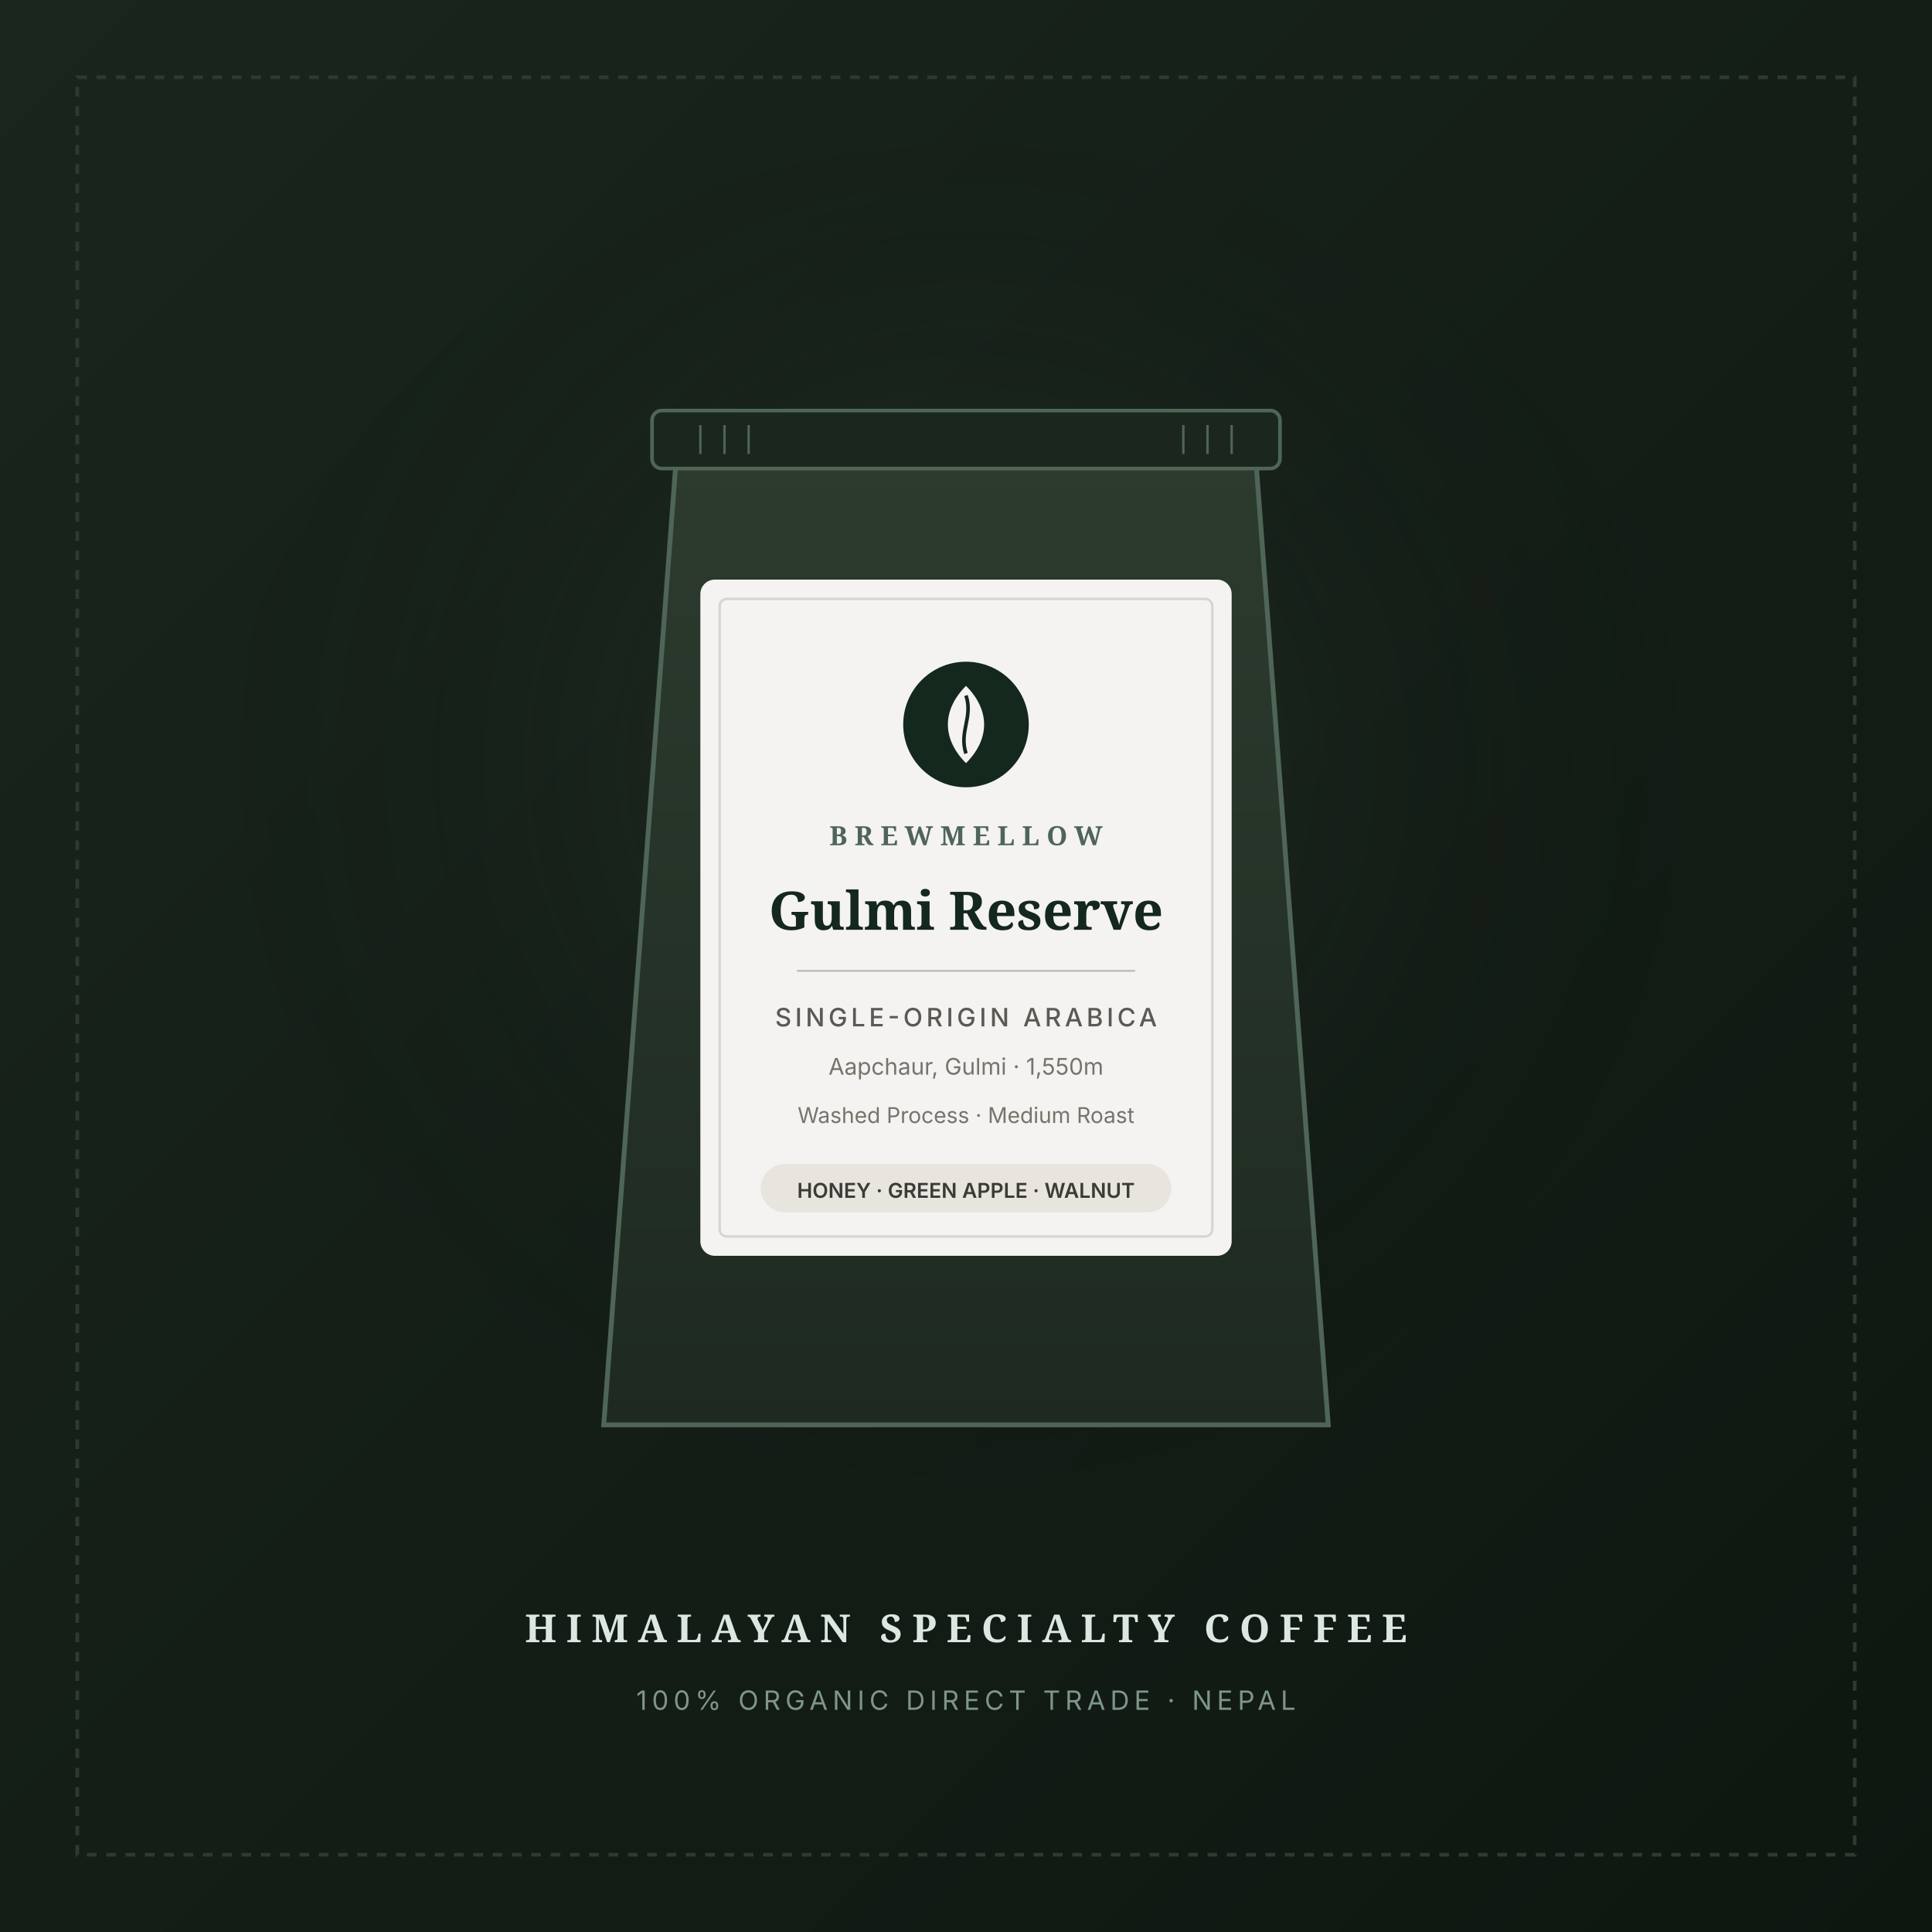
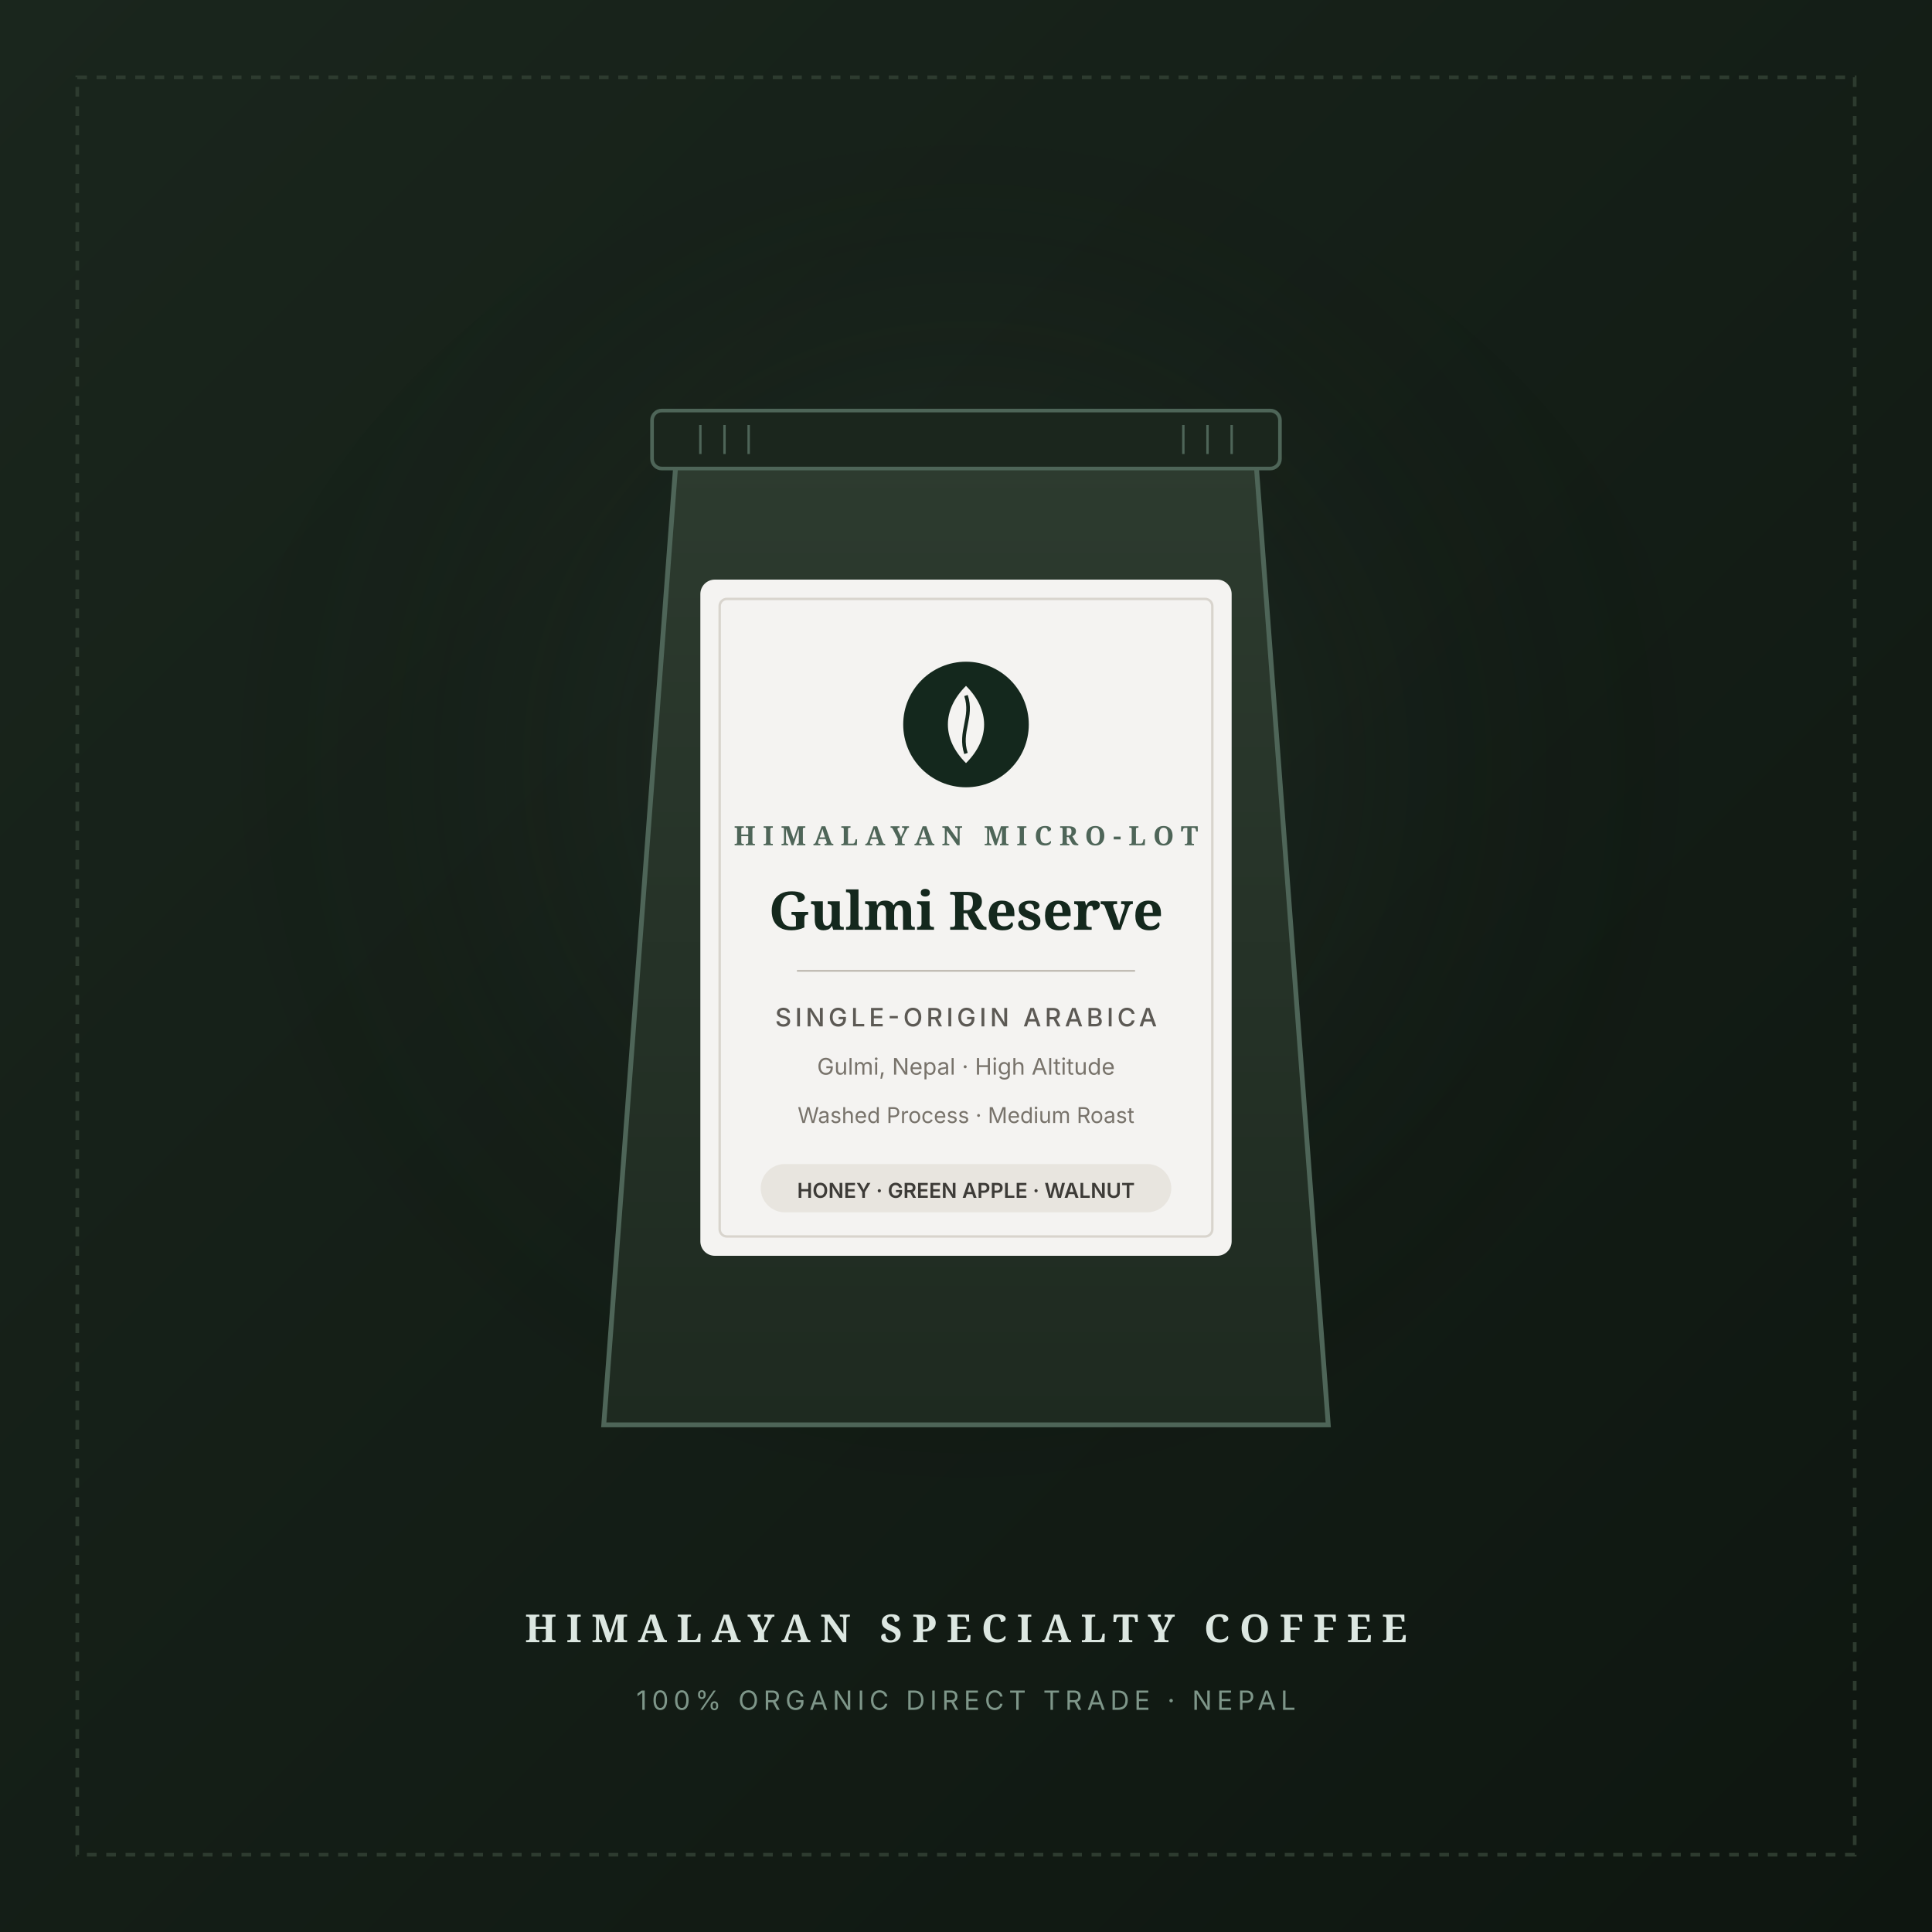
<svg xmlns="http://www.w3.org/2000/svg" viewBox="0 0 800 800" width="800" height="800">
  <defs>
    <linearGradient id="bg" x1="0%" y1="0%" x2="100%" y2="100%">
      <stop offset="0%" stop-color="#1A261D" />
      <stop offset="100%" stop-color="#0E1610" />
    </linearGradient>
    <linearGradient id="bagGrad" x1="0%" y1="0%" x2="0%" y2="100%">
      <stop offset="0%" stop-color="#2D3B2F" />
      <stop offset="100%" stop-color="#1E2A20" />
    </linearGradient>
    <radialGradient id="glow" cx="50%" cy="40%" r="50%">
      <stop offset="0%" stop-color="#4E6558" stop-opacity="0.25" />
      <stop offset="100%" stop-color="#000000" stop-opacity="0" />
    </radialGradient>
  </defs>
  <rect width="800" height="800" fill="url(#bg)" />
  <circle cx="400" cy="380" r="320" fill="url(#glow)" />
  <rect x="32" y="32" width="736" height="736" fill="none" stroke="#2D3B2F" stroke-width="1.5" stroke-dasharray="4 4" />
  <g transform="translate(240, 150)">
    <path d="M 40 40 L 280 40 L 310 440 L 10 440 Z" fill="url(#bagGrad)" stroke="#4E6558" stroke-width="2" />
    <rect x="30" y="20" width="260" height="24" rx="4" fill="#1B261D" stroke="#4E6558" stroke-width="1.5" />
    <line x1="50" y1="26" x2="50" y2="38" stroke="#4E6558" stroke-width="1" />
    <line x1="60" y1="26" x2="60" y2="38" stroke="#4E6558" stroke-width="1" />
    <line x1="70" y1="26" x2="70" y2="38" stroke="#4E6558" stroke-width="1" />
    <line x1="250" y1="26" x2="250" y2="38" stroke="#4E6558" stroke-width="1" />
    <line x1="260" y1="26" x2="260" y2="38" stroke="#4E6558" stroke-width="1" />
    <line x1="270" y1="26" x2="270" y2="38" stroke="#4E6558" stroke-width="1" />
    <rect x="50" y="90" width="220" height="280" rx="6" fill="#F4F3F1" />
    <rect x="58" y="98" width="204" height="264" rx="3" fill="none" stroke="#D8D4CD" stroke-width="1" />
    <circle cx="160" cy="150" r="26" fill="#14281D" />
    <path d="M 160 134 C 150 144, 150 156, 160 166 C 170 156, 170 144, 160 134 Z" fill="#F4F3F1" />
    <path d="M 160 138 C 163 147, 157 153, 160 162" stroke="#14281D" stroke-width="1.5" fill="none" />
-     <text x="160" y="200" font-family="Georgia, serif" font-size="11" font-weight="600" fill="#4E6558" text-anchor="middle" letter-spacing="3">BREWMELLOW</text>
+     <text x="160" y="200" font-family="Georgia, serif" font-size="11" font-weight="600" fill="#4E6558" text-anchor="middle" letter-spacing="3">HIMALAYAN MICRO-LOT</text>
    <text x="160" y="235" font-family="Georgia, serif" font-size="22" font-weight="700" fill="#14281D" text-anchor="middle">Gulmi Reserve</text>
    <line x1="90" y1="252" x2="230" y2="252" stroke="#C2BDB5" stroke-width="0.8" />
    <text x="160" y="275" font-family="-apple-system, sans-serif" font-size="10.5" font-weight="500" fill="#5C5954" text-anchor="middle" letter-spacing="1.5">SINGLE-ORIGIN ARABICA</text>
-     <text x="160" y="295" font-family="-apple-system, sans-serif" font-size="9.5" fill="#78736B" text-anchor="middle">Aapchaur, Gulmi · 1,550m</text>
+     <text x="160" y="295" font-family="-apple-system, sans-serif" font-size="9.5" fill="#78736B" text-anchor="middle">Gulmi, Nepal · High Altitude</text>
    <text x="160" y="315" font-family="-apple-system, sans-serif" font-size="9" fill="#78736B" text-anchor="middle">Washed Process · Medium Roast</text>
    <rect x="75" y="332" width="170" height="20" rx="10" fill="#E8E5DF" />
    <text x="160" y="346" font-family="-apple-system, sans-serif" font-size="8.5" font-weight="600" fill="#3D3B37" text-anchor="middle">HONEY · GREEN APPLE · WALNUT</text>
  </g>
  <text x="400" y="680" font-family="Georgia, serif" font-size="16" font-weight="600" fill="#DCE7E1" text-anchor="middle" letter-spacing="4">HIMALAYAN SPECIALTY COFFEE</text>
  <text x="400" y="708" font-family="-apple-system, sans-serif" font-size="11" fill="#7E9689" text-anchor="middle" letter-spacing="2">100% ORGANIC DIRECT TRADE · NEPAL</text>
</svg>
